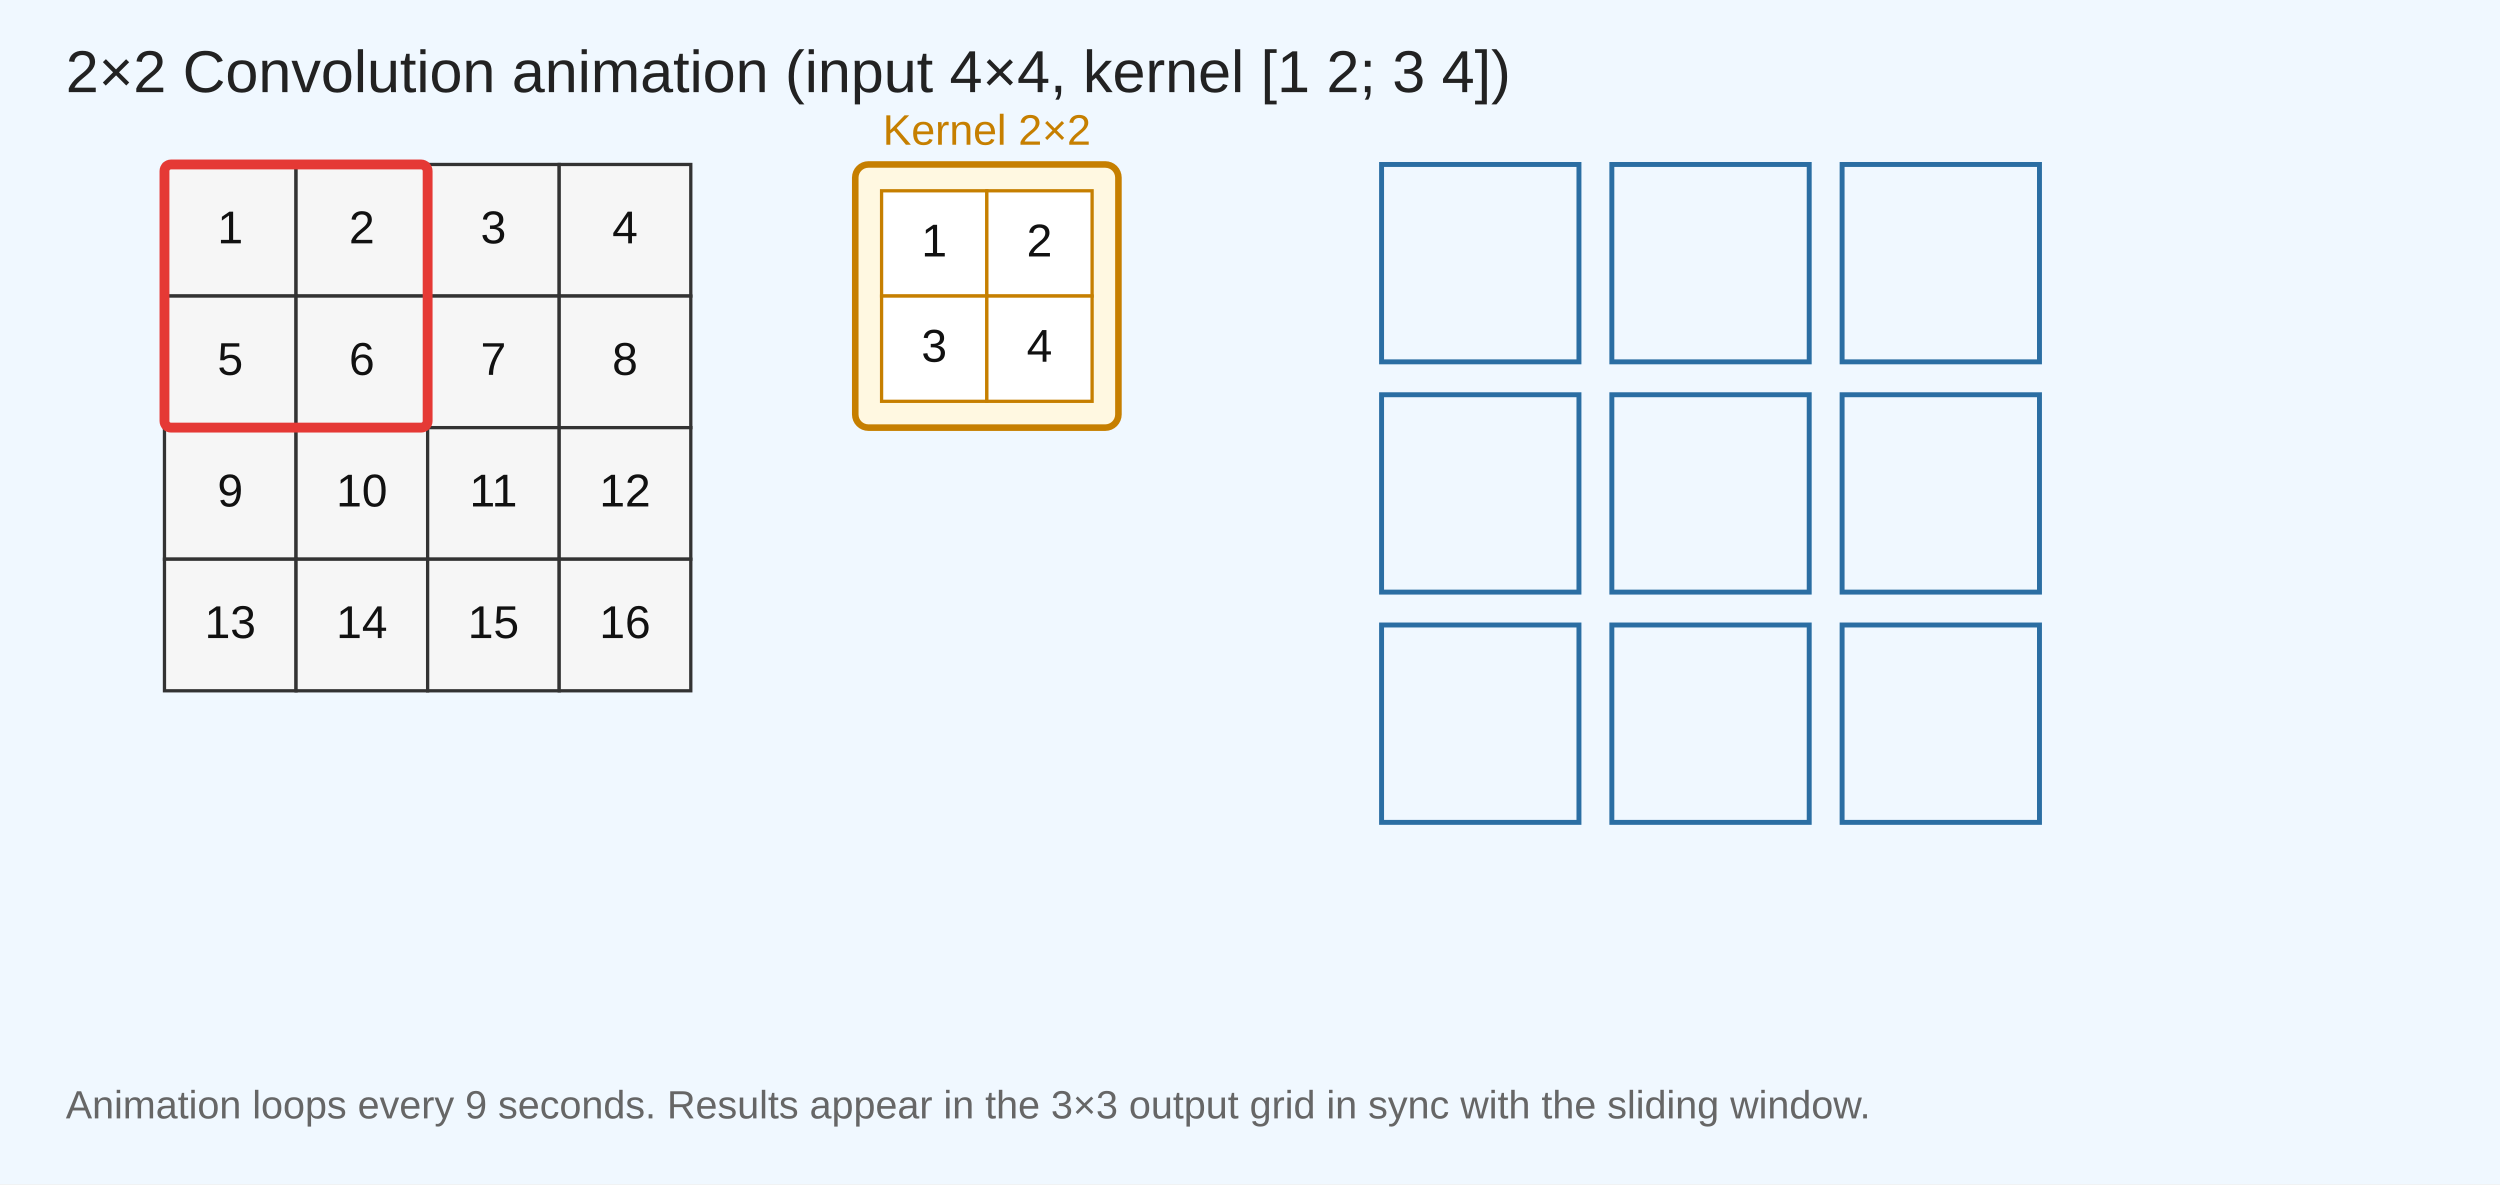
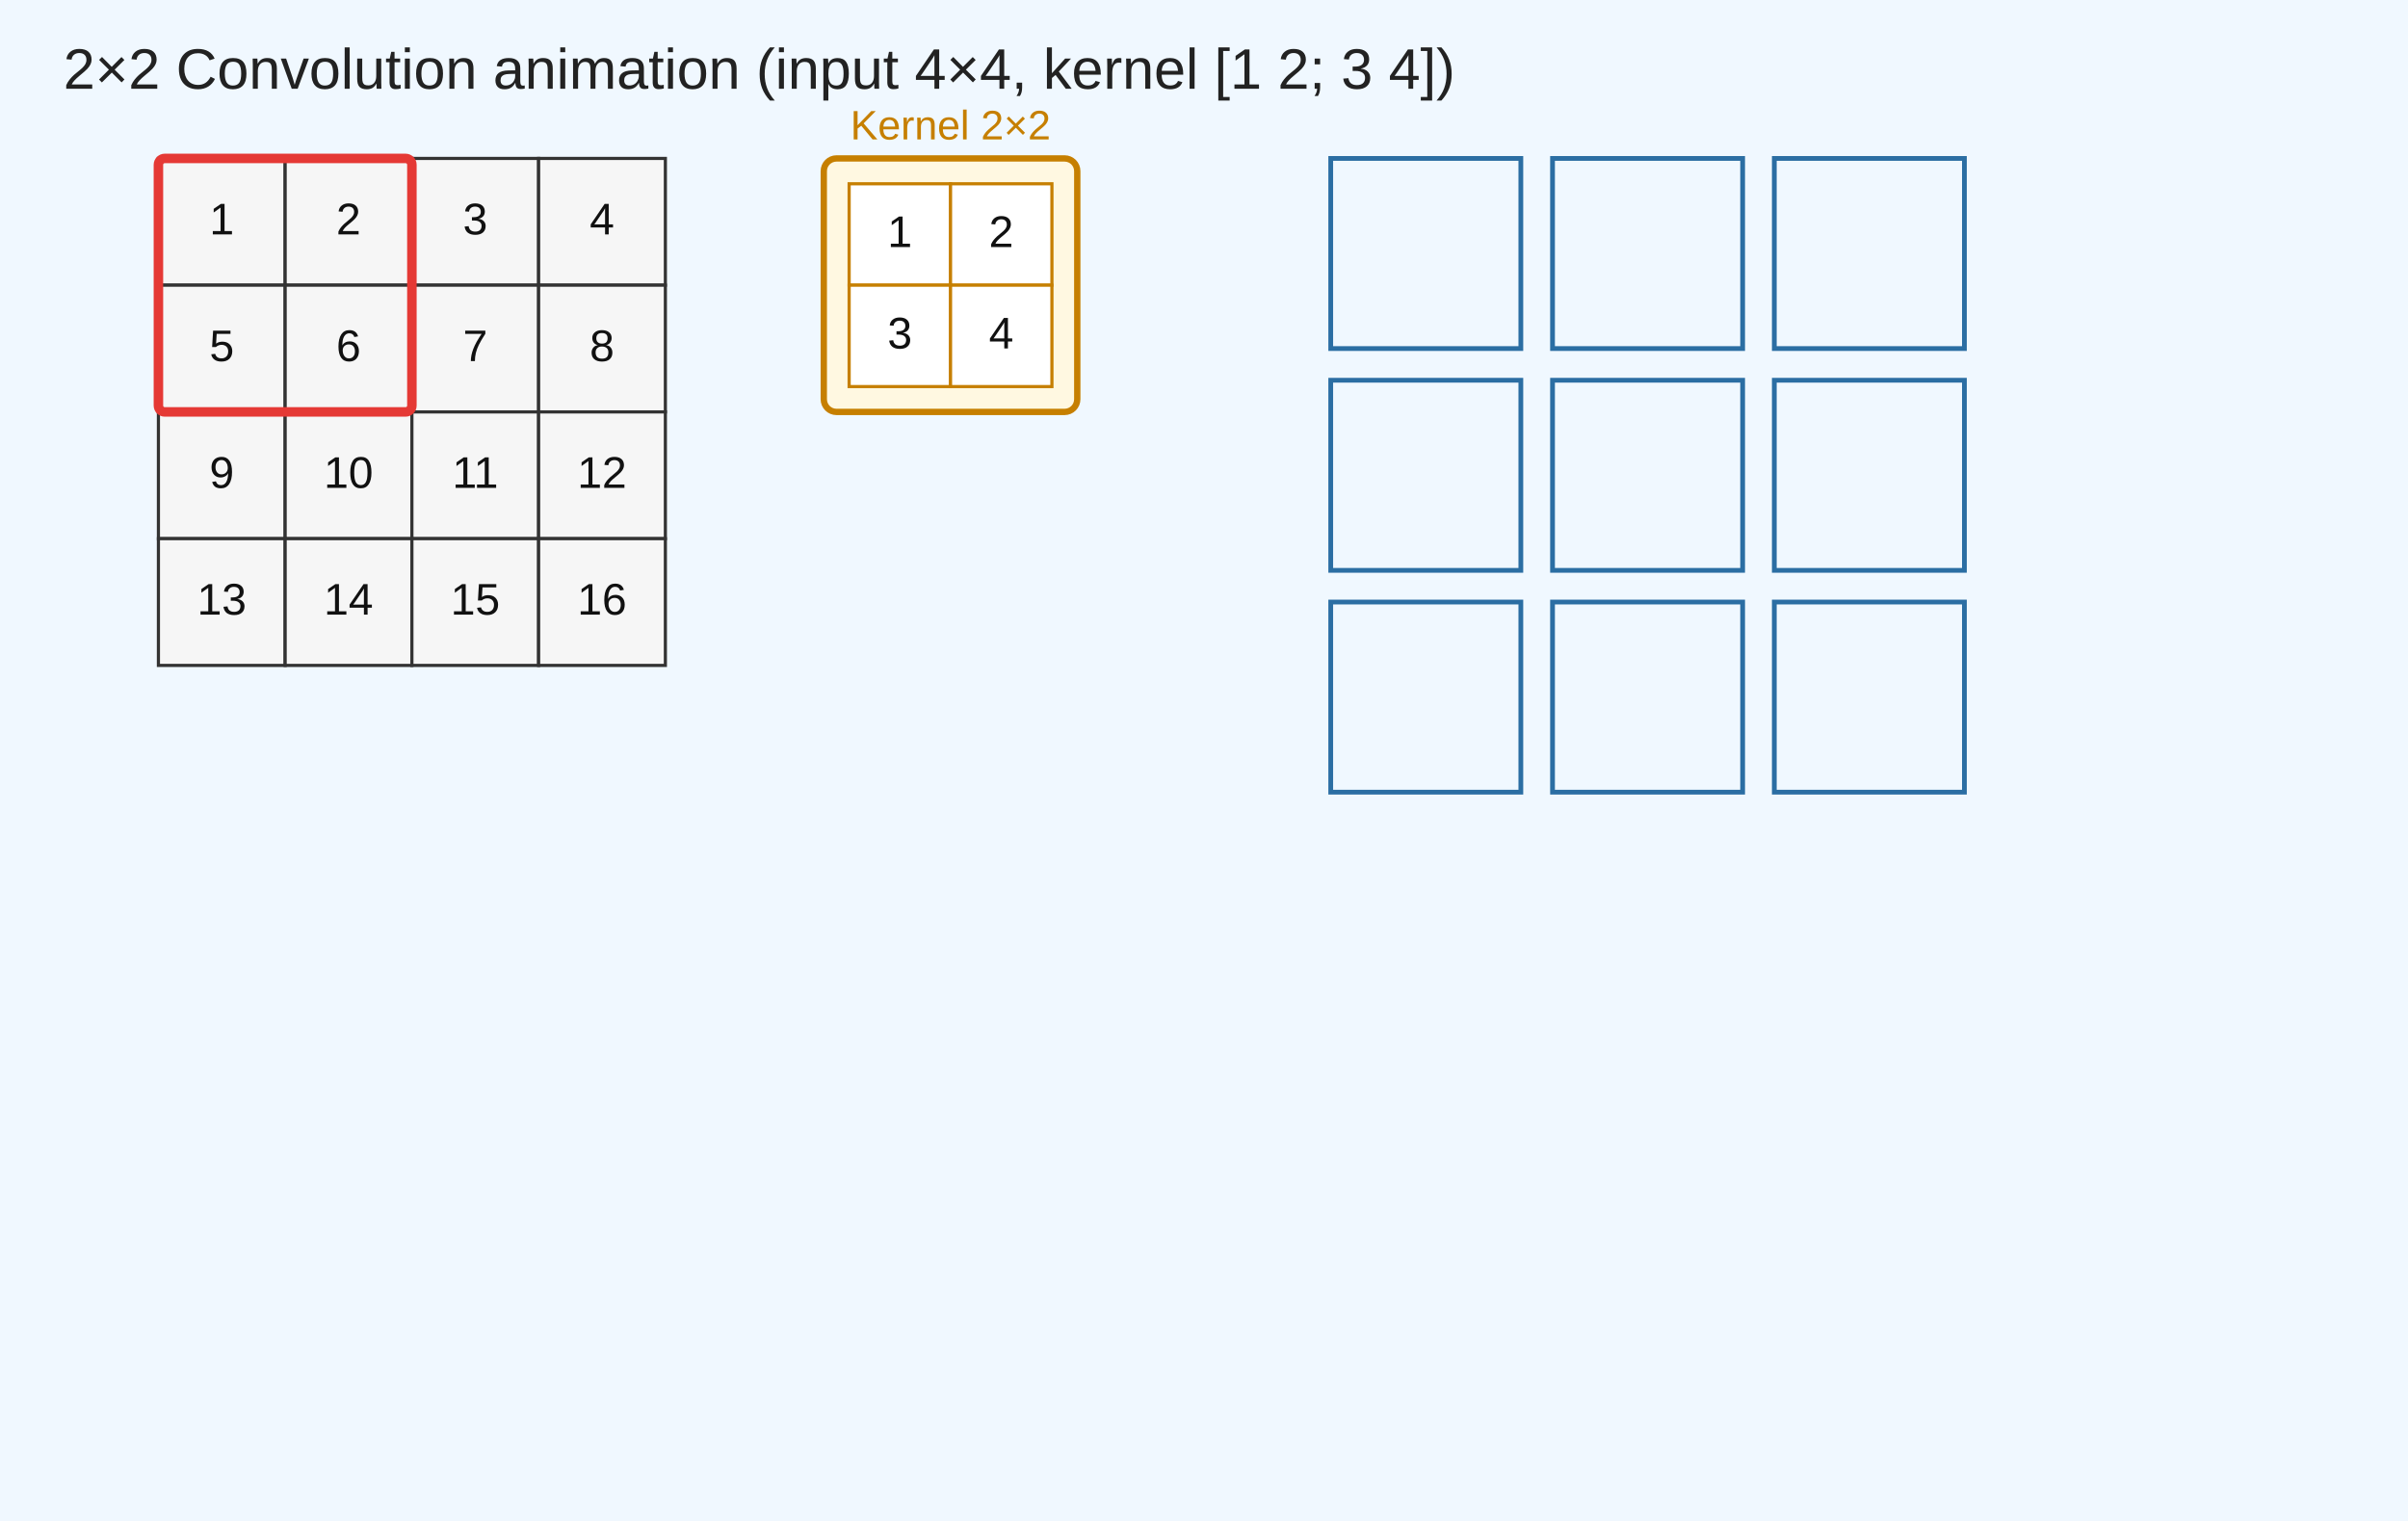
- <svg xmlns="http://www.w3.org/2000/svg" width="760" height="360" viewBox="0 0 760 360">
+ <svg xmlns="http://www.w3.org/2000/svg" width="760" height="480" viewBox="0 0 760 480">
  <rect width="100%" height="100%" fill="aliceblue" />
  <defs>
    <style>
      .cell { fill:#f6f6f6; stroke:#333; stroke-width:1; }
      .cell-text { font-family:Arial; font-size:14px; fill:#111; dominant-baseline:middle; text-anchor:middle; }
      .kernel-box { fill:#fff8e1; stroke:#c67f00; stroke-width:2; }
      .highlight { fill:none; stroke:#e53935; stroke-width:3; }
      .result-cell { fill:#f0f8ff; stroke:#2b6ea3; stroke-width:1.5; }
      .result-text { font-family:Arial; font-size:18px; fill:#0b57a4; text-anchor:middle; dominant-baseline:middle; }
      .breakdown { font-family:Arial; font-size:13px; fill:#333; }
    </style>
  </defs>
  <text x="20" y="28" font-family="Arial" font-size="18" fill="#222">2×2 Convolution animation (input 4×4, kernel [1 2; 3 4])</text>
  <rect class="cell" x="50" y="50" width="40" height="40" />
  <text class="cell-text" x="70" y="70">1</text>
  <rect class="cell" x="90" y="50" width="40" height="40" />
  <text class="cell-text" x="110" y="70">2</text>
  <rect class="cell" x="130" y="50" width="40" height="40" />
  <text class="cell-text" x="150" y="70">3</text>
  <rect class="cell" x="170" y="50" width="40" height="40" />
  <text class="cell-text" x="190" y="70">4</text>
  <rect class="cell" x="50" y="90" width="40" height="40" />
  <text class="cell-text" x="70" y="110">5</text>
  <rect class="cell" x="90" y="90" width="40" height="40" />
  <text class="cell-text" x="110" y="110">6</text>
  <rect class="cell" x="130" y="90" width="40" height="40" />
  <text class="cell-text" x="150" y="110">7</text>
  <rect class="cell" x="170" y="90" width="40" height="40" />
  <text class="cell-text" x="190" y="110">8</text>
  <rect class="cell" x="50" y="130" width="40" height="40" />
  <text class="cell-text" x="70" y="150">9</text>
  <rect class="cell" x="90" y="130" width="40" height="40" />
  <text class="cell-text" x="110" y="150">10</text>
  <rect class="cell" x="130" y="130" width="40" height="40" />
  <text class="cell-text" x="150" y="150">11</text>
  <rect class="cell" x="170" y="130" width="40" height="40" />
  <text class="cell-text" x="190" y="150">12</text>
  <rect class="cell" x="50" y="170" width="40" height="40" />
  <text class="cell-text" x="70" y="190">13</text>
  <rect class="cell" x="90" y="170" width="40" height="40" />
  <text class="cell-text" x="110" y="190">14</text>
  <rect class="cell" x="130" y="170" width="40" height="40" />
  <text class="cell-text" x="150" y="190">15</text>
  <rect class="cell" x="170" y="170" width="40" height="40" />
  <text class="cell-text" x="190" y="190">16</text>
  <g transform="translate(260,50)">
    <rect class="kernel-box" x="0" y="0" width="80" height="80" rx="4" ry="4" />
    <text x="40" y="-6" font-family="Arial" font-size="13" text-anchor="middle" fill="#c67f00">Kernel 2×2</text>
    <rect x="8" y="8" width="32" height="32" fill="#fff" stroke="#c67f00" />
    <text class="cell-text" x="24" y="24">1</text>
    <rect x="40" y="8" width="32" height="32" fill="#fff" stroke="#c67f00" />
    <text class="cell-text" x="56" y="24">2</text>
    <rect x="8" y="40" width="32" height="32" fill="#fff" stroke="#c67f00" />
    <text class="cell-text" x="24" y="56">3</text>
    <rect x="40" y="40" width="32" height="32" fill="#fff" stroke="#c67f00" />
    <text class="cell-text" x="56" y="56">4</text>
  </g>
  <rect class="highlight" x="50" y="50" width="80" height="80" rx="2" ry="2">
    <animate attributeName="x" dur="9s" repeatCount="indefinite" calcMode="discrete" values="50;90;130;50;90;130;50;90;130" />
    <animate attributeName="y" dur="9s" repeatCount="indefinite" calcMode="discrete" values="50;50;50;90;90;90;130;130;130" />
  </rect>
  <g transform="translate(420,50)">
    <rect class="result-cell" x="0" y="0" width="60" height="60" />
    <text class="result-text" x="30" y="34" opacity="0">36
      <animate attributeName="opacity" values="0;1" dur="0.1s" begin="0s" fill="freeze" />
    </text>
    <rect class="result-cell" x="70" y="0" width="60" height="60" />
    <text class="result-text" x="100" y="34" opacity="0">54
      <animate attributeName="opacity" values="0;1" dur="0.1s" begin="1s" fill="freeze" />
    </text>
    <rect class="result-cell" x="140" y="0" width="60" height="60" />
    <text class="result-text" x="170" y="34" opacity="0">64
      <animate attributeName="opacity" values="0;1" dur="0.1s" begin="2s" fill="freeze" />
    </text>
    <rect class="result-cell" x="0" y="70" width="60" height="60" />
    <text class="result-text" x="30" y="104" opacity="0">84
      <animate attributeName="opacity" values="0;1" dur="0.1s" begin="3s" fill="freeze" />
    </text>
    <rect class="result-cell" x="70" y="70" width="60" height="60" />
    <text class="result-text" x="100" y="104" opacity="0">94
      <animate attributeName="opacity" values="0;1" dur="0.1s" begin="4s" fill="freeze" />
    </text>
    <rect class="result-cell" x="140" y="70" width="60" height="60" />
    <text class="result-text" x="170" y="104" opacity="0">104
      <animate attributeName="opacity" values="0;1" dur="0.1s" begin="5s" fill="freeze" />
    </text>
    <rect class="result-cell" x="0" y="140" width="60" height="60" />
    <text class="result-text" x="30" y="174" opacity="0">124
      <animate attributeName="opacity" values="0;1" dur="0.1s" begin="6s" fill="freeze" />
    </text>
    <rect class="result-cell" x="70" y="140" width="60" height="60" />
    <text class="result-text" x="100" y="174" opacity="0">134
      <animate attributeName="opacity" values="0;1" dur="0.1s" begin="7s" fill="freeze" />
    </text>
    <rect class="result-cell" x="140" y="140" width="60" height="60" />
    <text class="result-text" x="170" y="174" opacity="0">144
      <animate attributeName="opacity" values="0;1" dur="0.1s" begin="8s" fill="freeze" />
    </text>
  </g>
  <g transform="translate(20,240)">
    <text class="breakdown" x="0" y="0" opacity="0">1) {1,2,5,6} · {1,2,3,4} = 36
      <animate attributeName="opacity" values="0;1;0" dur="1s" begin="0s" fill="freeze" />
    </text>
    <text class="breakdown" x="0" y="20" opacity="0">2) {2,3,6,7} · {1,2,3,4} = 54
      <animate attributeName="opacity" values="0;1;0" dur="1s" begin="1s" fill="freeze" />
    </text>
    <text class="breakdown" x="0" y="40" opacity="0">3) {3,4,7,8} · {1,2,3,4} = 64
      <animate attributeName="opacity" values="0;1;0" dur="1s" begin="2s" fill="freeze" />
    </text>
    <text class="breakdown" x="0" y="60" opacity="0">4) {5,6,9,10} · {1,2,3,4} = 84
      <animate attributeName="opacity" values="0;1;0" dur="1s" begin="3s" fill="freeze" />
    </text>
    <text class="breakdown" x="0" y="80" opacity="0">5) {6,7,10,11} · {1,2,3,4} = 94
      <animate attributeName="opacity" values="0;1;0" dur="1s" begin="4s" fill="freeze" />
    </text>
    <text class="breakdown" x="0" y="100" opacity="0">6) {7,8,11,12} · {1,2,3,4} = 104
      <animate attributeName="opacity" values="0;1;0" dur="1s" begin="5s" fill="freeze" />
    </text>
    <text class="breakdown" x="0" y="120" opacity="0">7) {9,10,13,14} · {1,2,3,4} = 124
      <animate attributeName="opacity" values="0;1;0" dur="1s" begin="6s" fill="freeze" />
    </text>
    <text class="breakdown" x="0" y="140" opacity="0">8) {10,11,14,15} · {1,2,3,4} = 134
      <animate attributeName="opacity" values="0;1;0" dur="1s" begin="7s" fill="freeze" />
    </text>
    <text class="breakdown" x="0" y="160" opacity="0">9) {11,12,15,16} · {1,2,3,4} = 144
      <animate attributeName="opacity" values="0;1;0" dur="1s" begin="8s" fill="freeze" />
    </text>
  </g>
-   <text x="20" y="340" font-family="Arial" font-size="12" fill="#666">Animation loops every 9 seconds. Results appear in the 3×3 output grid in sync with the sliding window.</text>
</svg>
